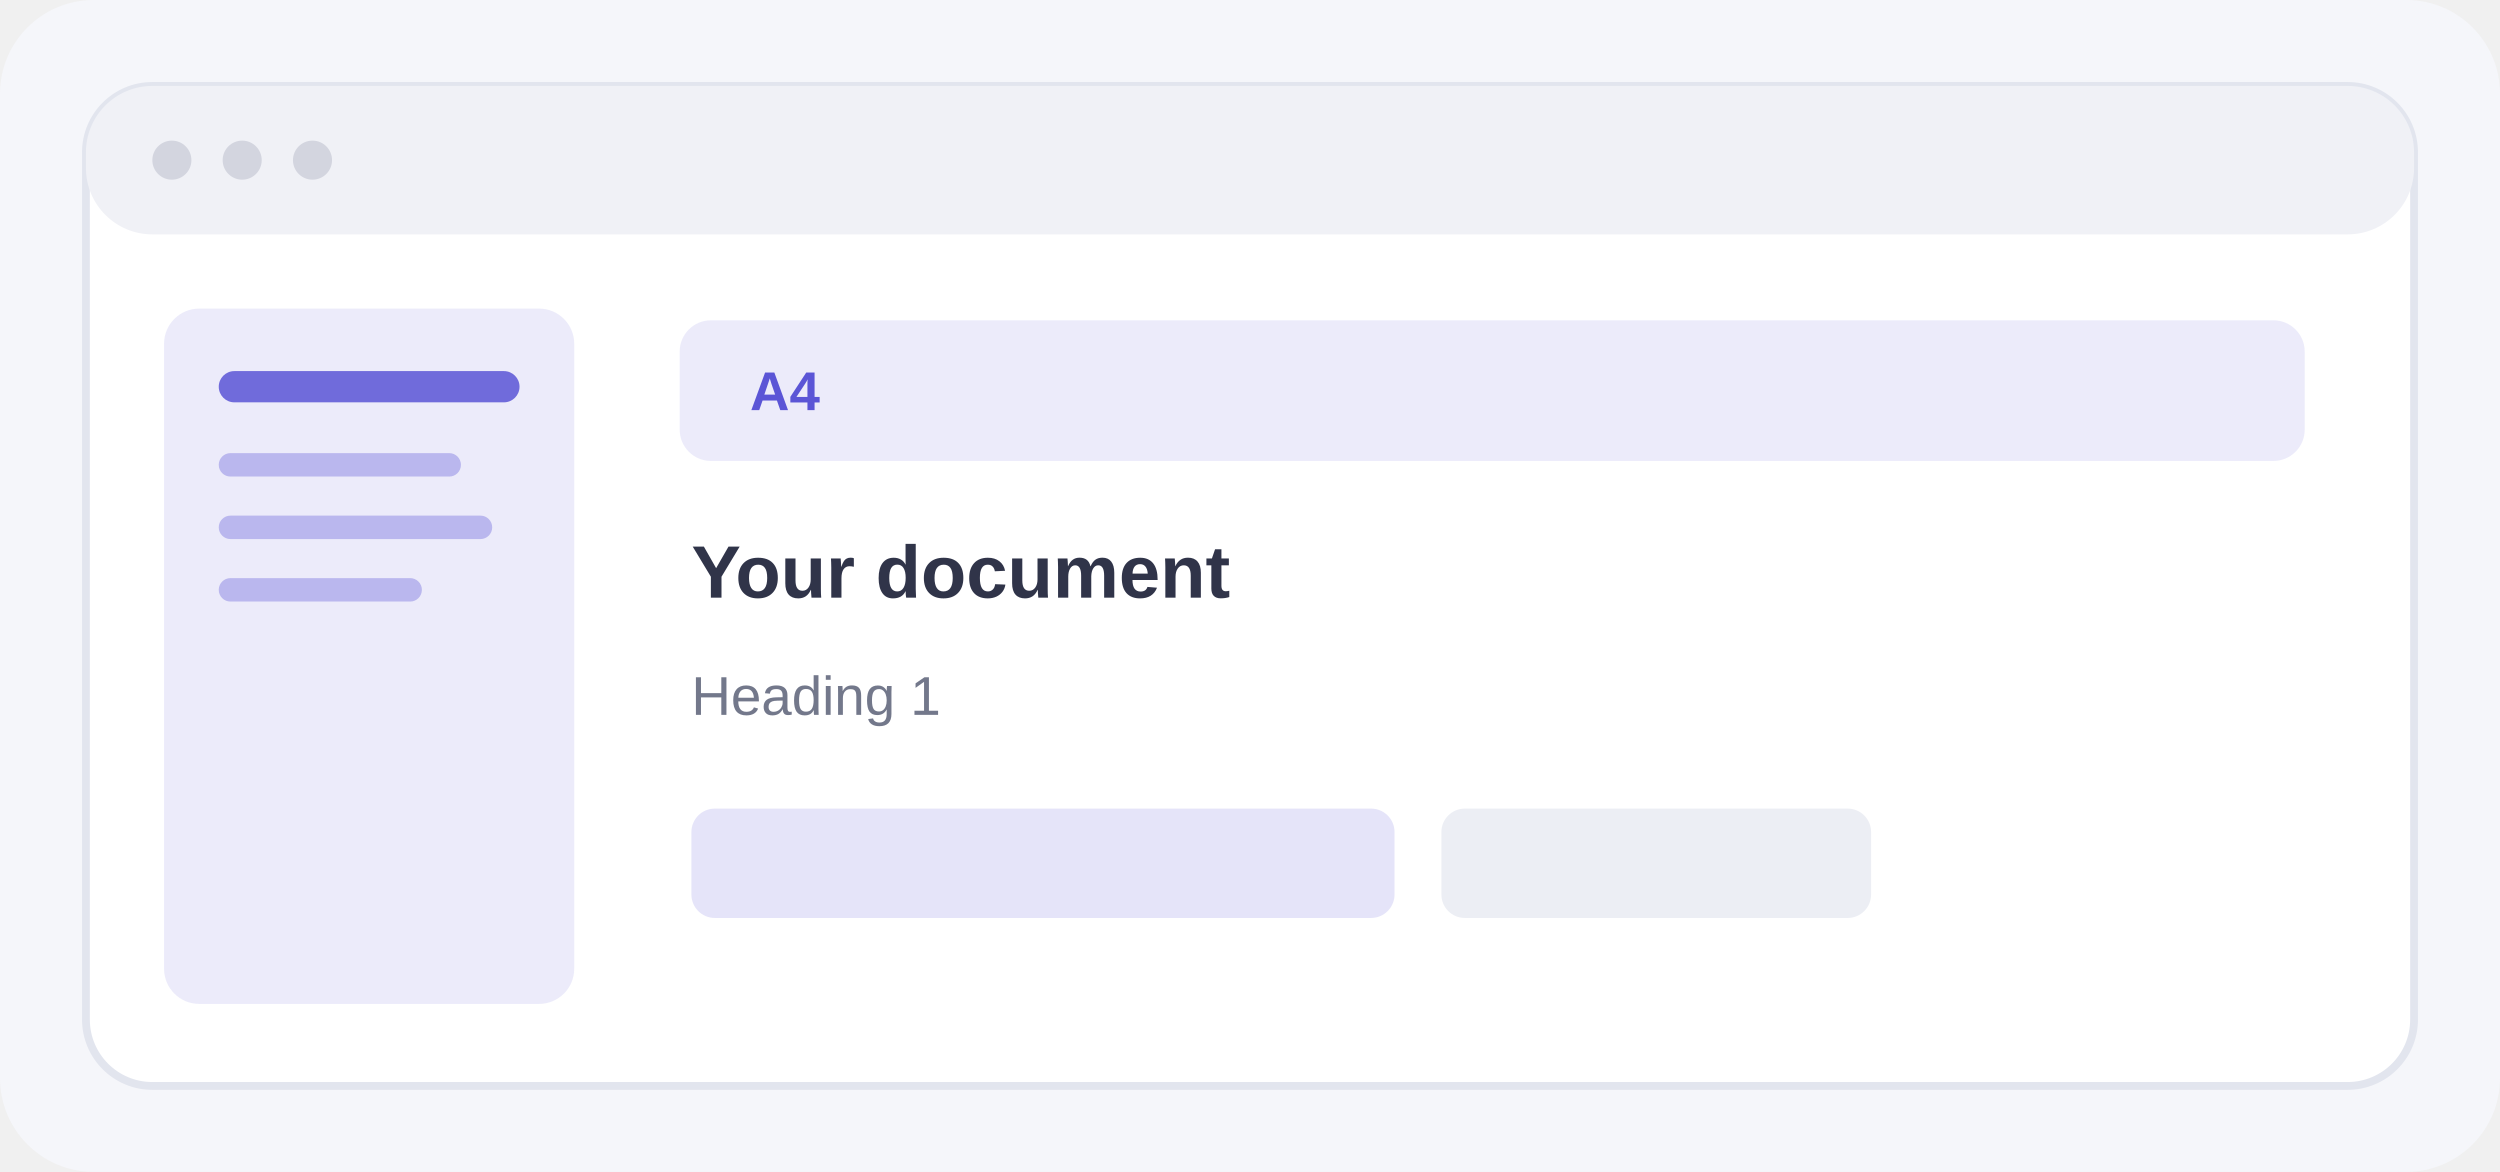
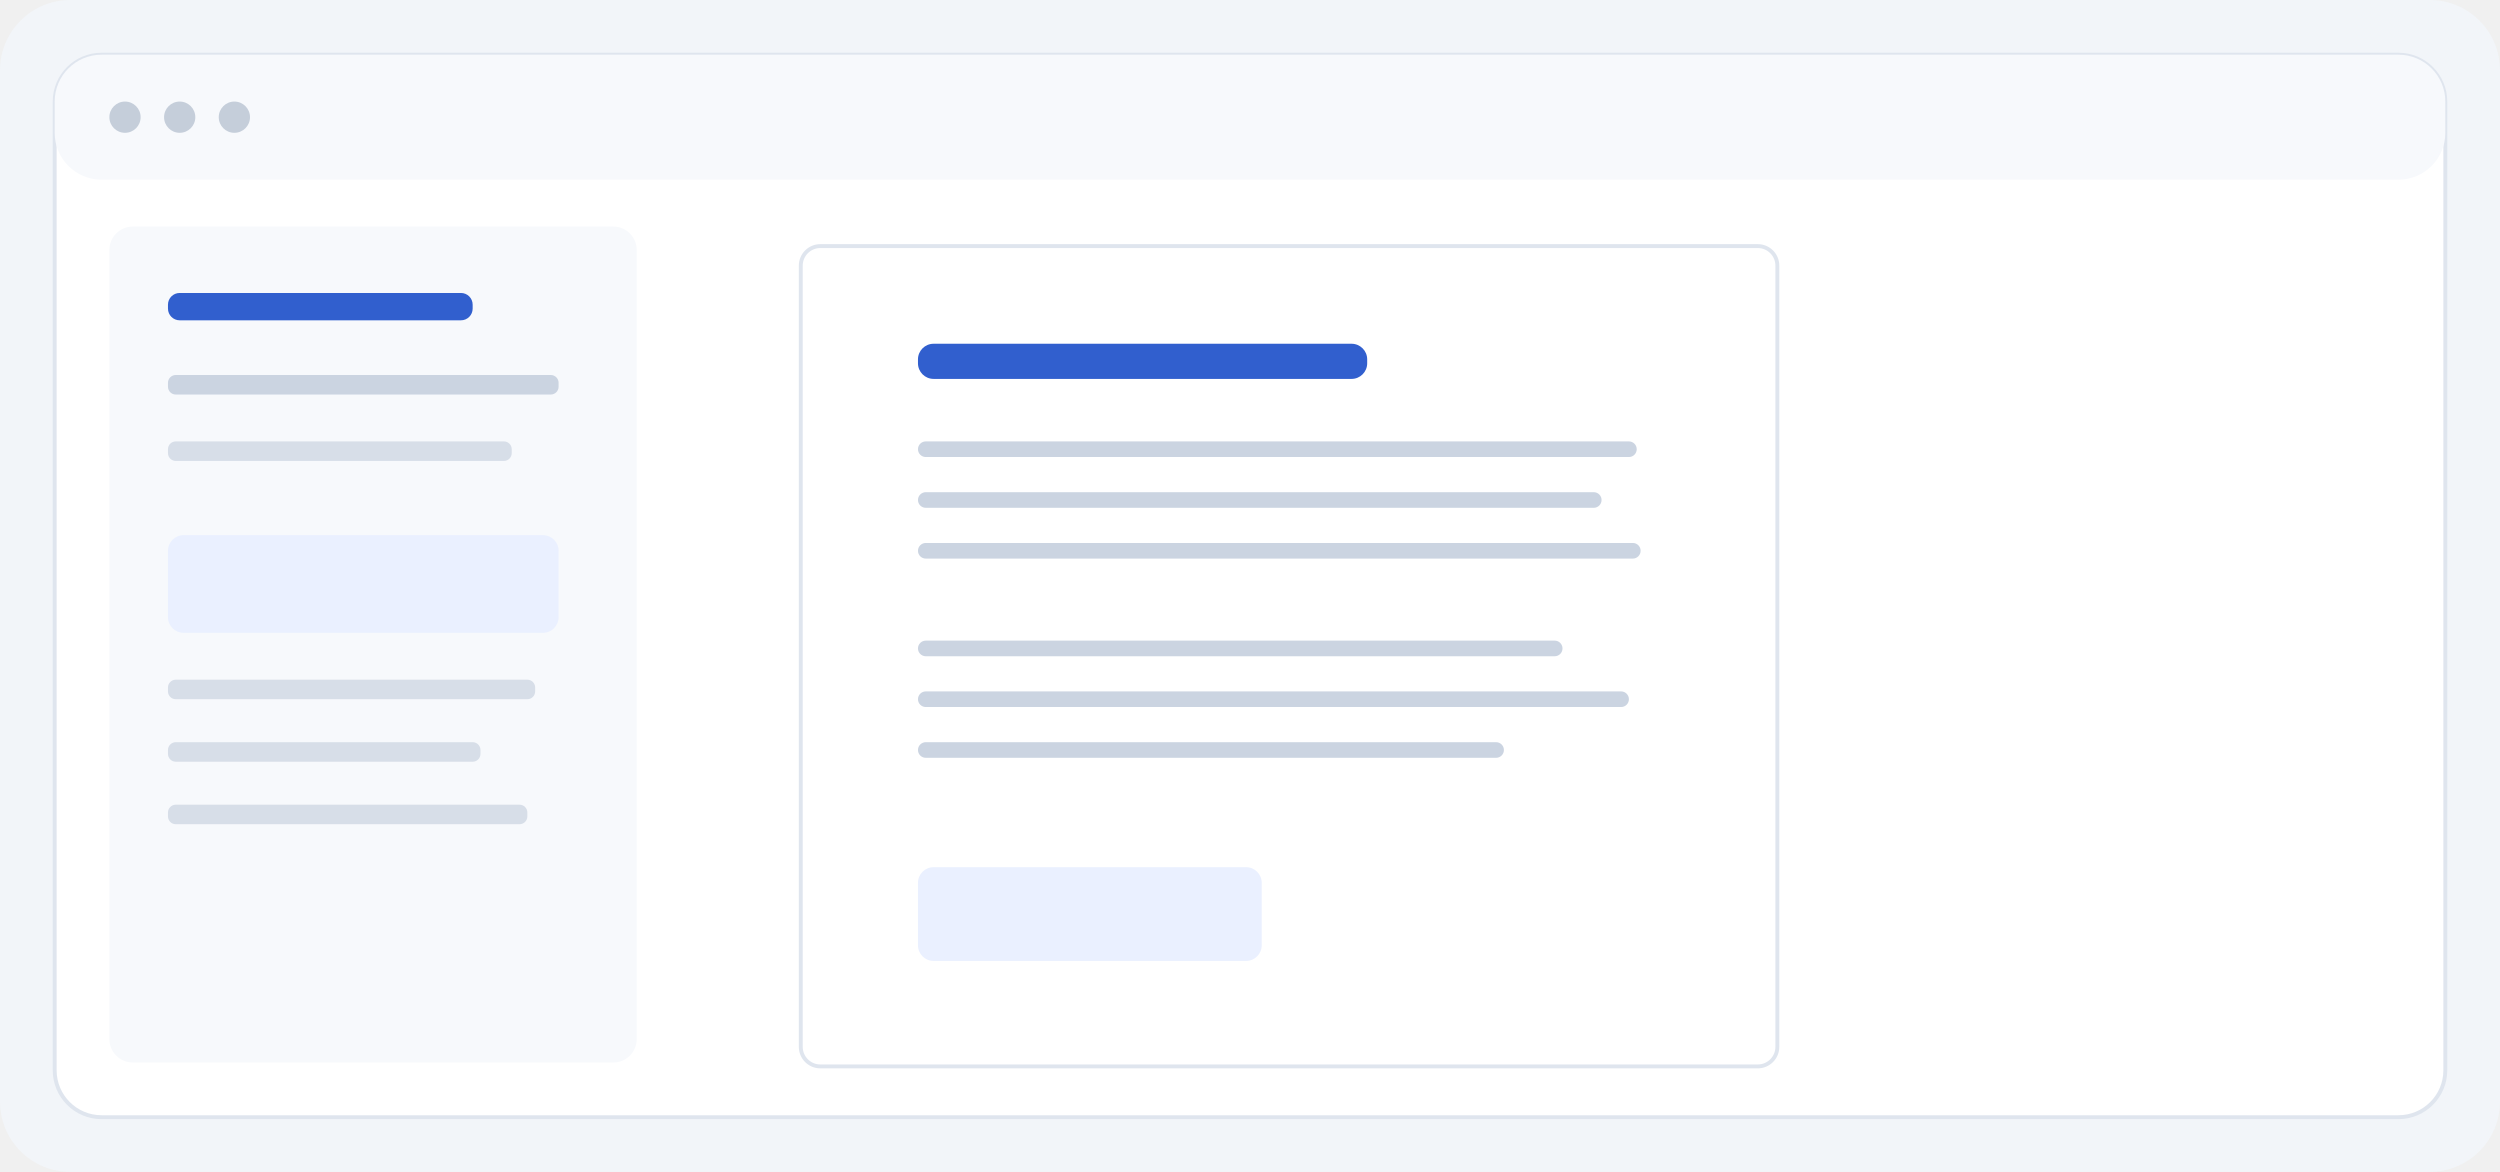
<svg xmlns="http://www.w3.org/2000/svg" viewBox="0 0 640 300" role="img" aria-labelledby="title desc">
-   <rect width="640" height="300" rx="24" fill="#f5f6fa" />
-   <rect x="22" y="22" width="596" height="256" rx="17" fill="#fff" stroke="#e2e5ee" stroke-width="2" />
-   <rect x="22" y="22" width="596" height="38" rx="17" fill="#f0f1f6" />
-   <circle cx="44" cy="41" r="5" fill="#d3d5df" />
-   <circle cx="62" cy="41" r="5" fill="#d3d5df" />
-   <circle cx="80" cy="41" r="5" fill="#d3d5df" />
-   <rect x="42" y="79" width="105" height="178" rx="9" fill="#5b55d6" opacity=".12" />
-   <rect x="56" y="95" width="77" height="8" rx="4" fill="#5b55d6" opacity=".85" />
-   <rect x="56" y="116" width="62" height="6" rx="3" fill="#5b55d6" opacity=".35" />
-   <rect x="56" y="132" width="70" height="6" rx="3" fill="#5b55d6" opacity=".35" />
-   <rect x="56" y="148" width="52" height="6" rx="3" fill="#5b55d6" opacity=".35" />
-   <rect x="174" y="82" width="416" height="36" rx="8" fill="#5b55d6" opacity=".12" />
-   <text x="192" y="105" font-family="Arial,sans-serif" font-size="14" font-weight="700" fill="#5b55d6">A4</text>
-   <text x="177" y="153" font-family="Arial,sans-serif" font-size="19" font-weight="700" fill="#303449">Your document</text>
-   <text x="177" y="183" font-family="Arial,sans-serif" font-size="14" fill="#73788b">Heading 1</text>
-   <rect x="177" y="207" width="180" height="28" rx="6" fill="#5b55d6" opacity=".16" />
-   <rect x="369" y="207" width="110" height="28" rx="6" fill="#eceef4" />
+   <rect width="640" height="300" rx="18" fill="#f2f5f9" />
+   <rect x="14" y="14" width="612" height="272" rx="12" fill="#fff" stroke="#dfe5ee" />
+   <rect x="14" y="14" width="612" height="32" rx="12" fill="#f7f9fc" />
+   <circle cx="32" cy="30" r="4" fill="#c5ceda" />
+   <circle cx="46" cy="30" r="4" fill="#c5ceda" />
+   <circle cx="60" cy="30" r="4" fill="#c5ceda" />
+   <rect x="28" y="58" width="135" height="214" rx="6" fill="#f7f9fc" />
+   <rect x="43" y="75" width="78" height="7" rx="3" fill="#315fce" />
+   <rect x="43" y="96" width="100" height="5" rx="2" fill="#cbd4e1" />
+   <rect x="43" y="113" width="88" height="5" rx="2" fill="#d7dee8" />
+   <rect x="43" y="137" width="100" height="25" rx="4" fill="#eaf0ff" />
+   <rect x="43" y="174" width="94" height="5" rx="2" fill="#d7dee8" />
+   <rect x="43" y="190" width="80" height="5" rx="2" fill="#d7dee8" />
+   <rect x="43" y="206" width="92" height="5" rx="2" fill="#d7dee8" />
+   <rect x="205" y="63" width="250" height="210" rx="5" fill="#fff" stroke="#dfe5ee" />
+   <rect x="235" y="88" width="115" height="9" rx="4" fill="#315fce" />
+   <rect x="235" y="113" width="184" height="4" rx="2" fill="#cbd4e1" />
+   <rect x="235" y="126" width="175" height="4" rx="2" fill="#cbd4e1" />
+   <rect x="235" y="139" width="185" height="4" rx="2" fill="#cbd4e1" />
+   <rect x="235" y="164" width="165" height="4" rx="2" fill="#cbd4e1" />
+   <rect x="235" y="177" width="182" height="4" rx="2" fill="#cbd4e1" />
+   <rect x="235" y="190" width="150" height="4" rx="2" fill="#cbd4e1" />
+   <rect x="235" y="222" width="88" height="24" rx="4" fill="#eaf0ff" />
</svg>
